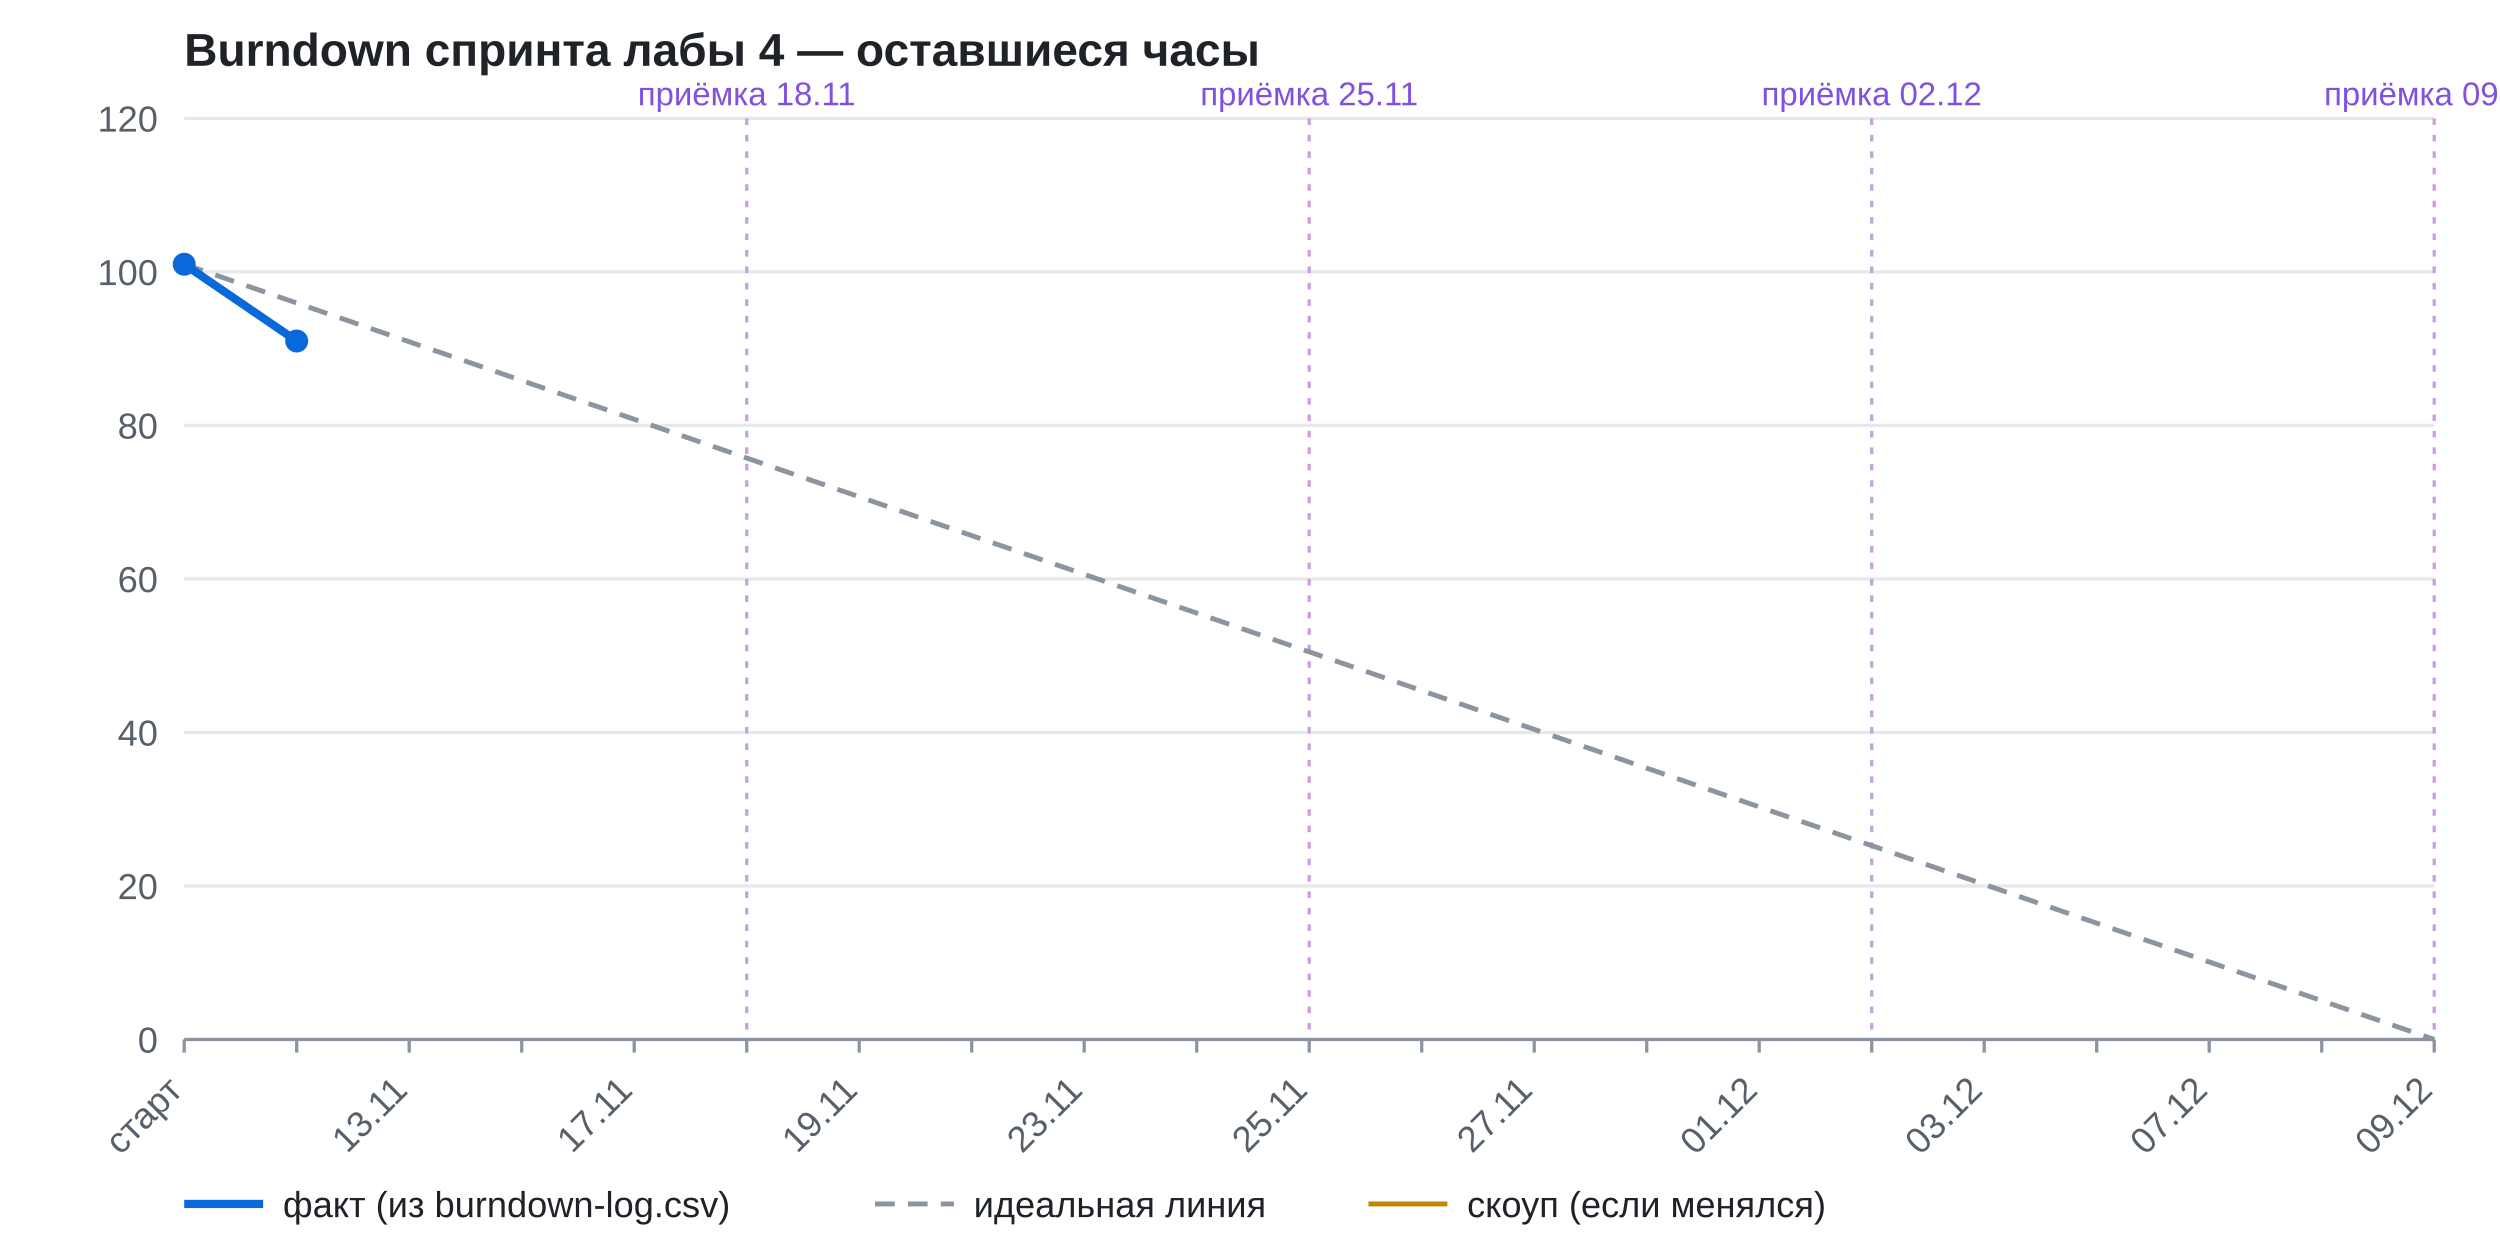
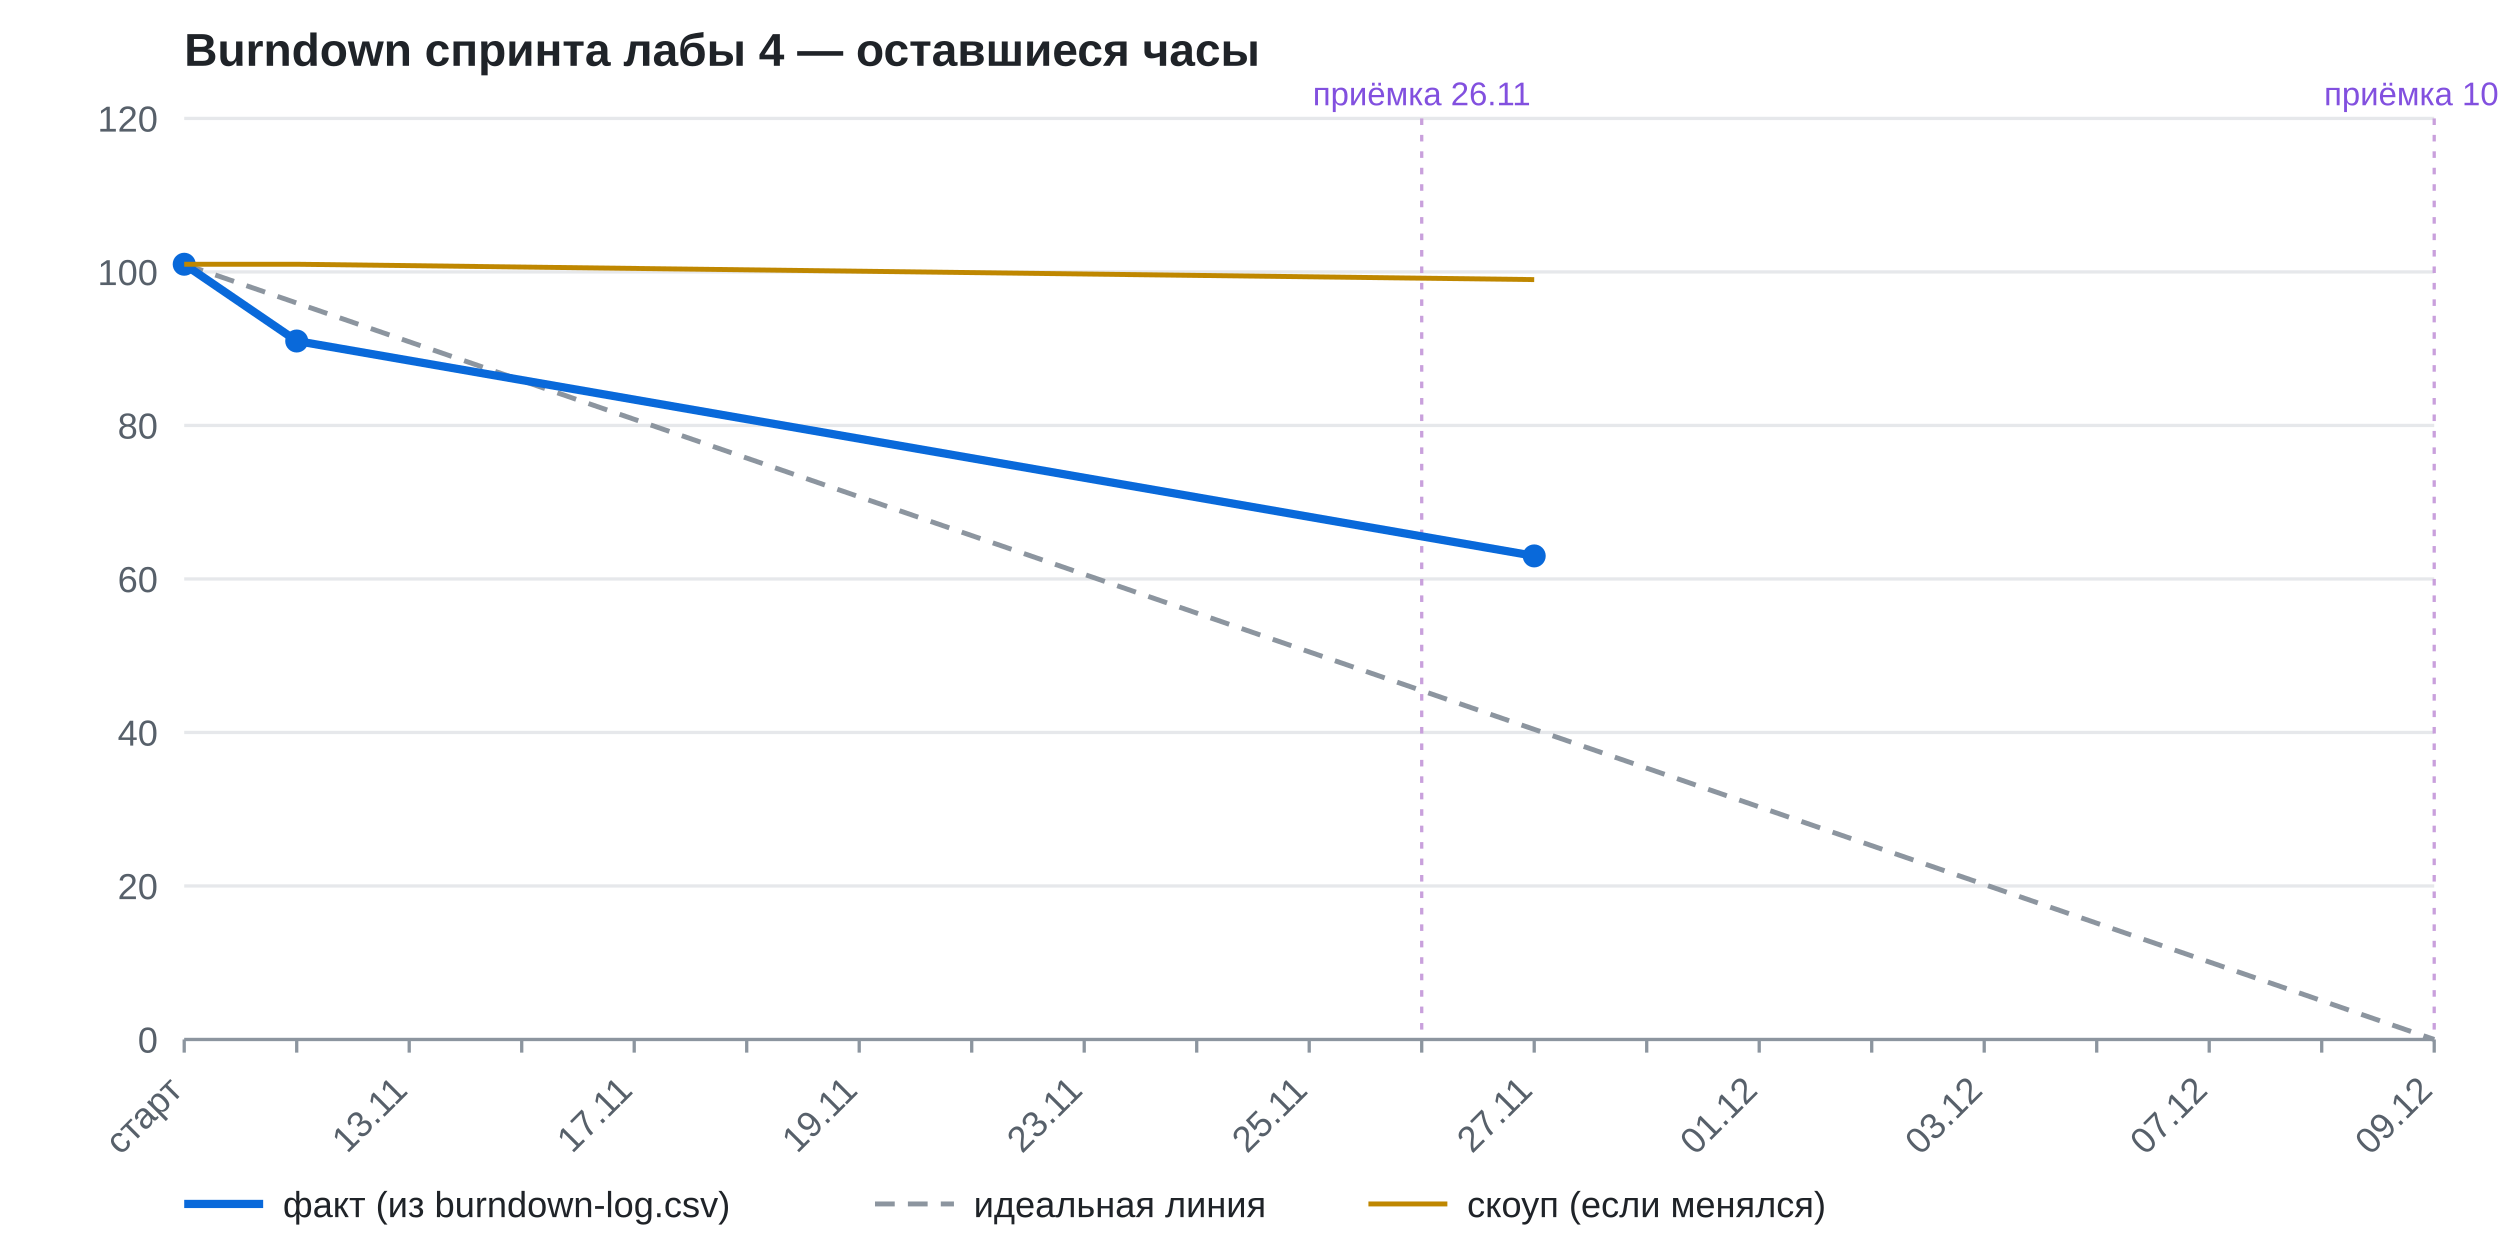
<svg xmlns="http://www.w3.org/2000/svg" viewBox="0 0 760 380" width="760" height="380" font-family="Segoe UI, Arial, sans-serif" font-size="11">
  <rect width="760" height="380" fill="#ffffff" />
  <text x="56" y="20" font-size="14" font-weight="600" fill="#1f2328">Burndown спринта лабы 4 — оставшиеся часы</text>
  <line x1="56" x2="740" y1="316" y2="316" stroke="#e6e8eb" />
  <text x="48" y="320" text-anchor="end" fill="#57606a">0</text>
  <line x1="56" x2="740" y1="269.333" y2="269.333" stroke="#e6e8eb" />
  <text x="48" y="273.333" text-anchor="end" fill="#57606a">20</text>
  <line x1="56" x2="740" y1="222.667" y2="222.667" stroke="#e6e8eb" />
  <text x="48" y="226.667" text-anchor="end" fill="#57606a">40</text>
  <line x1="56" x2="740" y1="176" y2="176" stroke="#e6e8eb" />
  <text x="48" y="180" text-anchor="end" fill="#57606a">60</text>
  <line x1="56" x2="740" y1="129.333" y2="129.333" stroke="#e6e8eb" />
  <text x="48" y="133.333" text-anchor="end" fill="#57606a">80</text>
  <line x1="56" x2="740" y1="82.667" y2="82.667" stroke="#e6e8eb" />
  <text x="48" y="86.667" text-anchor="end" fill="#57606a">100</text>
  <line x1="56" x2="740" y1="36" y2="36" stroke="#e6e8eb" />
  <text x="48" y="40" text-anchor="end" fill="#57606a">120</text>
-   <line x1="227" x2="227" y1="36" y2="316" stroke="#c9a0dc" stroke-dasharray="2 3" />
-   <text x="227" y="32" text-anchor="middle" fill="#8250df" font-size="10">приёмка 18.11</text>
-   <line x1="398" x2="398" y1="36" y2="316" stroke="#c9a0dc" stroke-dasharray="2 3" />
-   <text x="398" y="32" text-anchor="middle" fill="#8250df" font-size="10">приёмка 25.11</text>
-   <line x1="569" x2="569" y1="36" y2="316" stroke="#c9a0dc" stroke-dasharray="2 3" />
-   <text x="569" y="32" text-anchor="middle" fill="#8250df" font-size="10">приёмка 02.12</text>
+   <line x1="432.2" x2="432.2" y1="36" y2="316" stroke="#c9a0dc" stroke-dasharray="2 3" />
+   <text x="432.2" y="32" text-anchor="middle" fill="#8250df" font-size="10">приёмка 26.11</text>
  <line x1="740" x2="740" y1="36" y2="316" stroke="#c9a0dc" stroke-dasharray="2 3" />
-   <text x="740" y="32" text-anchor="middle" fill="#8250df" font-size="10">приёмка 09.12</text>
+   <text x="740" y="32" text-anchor="middle" fill="#8250df" font-size="10">приёмка 10.12</text>
  <text x="56" y="332" text-anchor="end" transform="rotate(-45 56 332)" fill="#57606a">старт</text>
  <line x1="56" x2="56" y1="316" y2="320" stroke="#8c959f" />
  <line x1="90.2" x2="90.2" y1="316" y2="320" stroke="#8c959f" />
  <text x="124.4" y="332" text-anchor="end" transform="rotate(-45 124.4 332)" fill="#57606a">13.11</text>
  <line x1="124.4" x2="124.4" y1="316" y2="320" stroke="#8c959f" />
  <line x1="158.6" x2="158.6" y1="316" y2="320" stroke="#8c959f" />
  <text x="192.8" y="332" text-anchor="end" transform="rotate(-45 192.8 332)" fill="#57606a">17.11</text>
  <line x1="192.8" x2="192.8" y1="316" y2="320" stroke="#8c959f" />
  <line x1="227" x2="227" y1="316" y2="320" stroke="#8c959f" />
  <text x="261.2" y="332" text-anchor="end" transform="rotate(-45 261.2 332)" fill="#57606a">19.11</text>
  <line x1="261.2" x2="261.2" y1="316" y2="320" stroke="#8c959f" />
  <line x1="295.4" x2="295.4" y1="316" y2="320" stroke="#8c959f" />
  <text x="329.6" y="332" text-anchor="end" transform="rotate(-45 329.6 332)" fill="#57606a">23.11</text>
  <line x1="329.6" x2="329.6" y1="316" y2="320" stroke="#8c959f" />
  <line x1="363.8" x2="363.8" y1="316" y2="320" stroke="#8c959f" />
  <text x="398" y="332" text-anchor="end" transform="rotate(-45 398 332)" fill="#57606a">25.11</text>
  <line x1="398" x2="398" y1="316" y2="320" stroke="#8c959f" />
  <line x1="432.2" x2="432.2" y1="316" y2="320" stroke="#8c959f" />
  <text x="466.4" y="332" text-anchor="end" transform="rotate(-45 466.4 332)" fill="#57606a">27.11</text>
  <line x1="466.4" x2="466.4" y1="316" y2="320" stroke="#8c959f" />
  <line x1="500.6" x2="500.6" y1="316" y2="320" stroke="#8c959f" />
  <text x="534.8" y="332" text-anchor="end" transform="rotate(-45 534.8 332)" fill="#57606a">01.12</text>
  <line x1="534.8" x2="534.8" y1="316" y2="320" stroke="#8c959f" />
  <line x1="569" x2="569" y1="316" y2="320" stroke="#8c959f" />
  <text x="603.2" y="332" text-anchor="end" transform="rotate(-45 603.2 332)" fill="#57606a">03.12</text>
  <line x1="603.2" x2="603.2" y1="316" y2="320" stroke="#8c959f" />
  <line x1="637.4" x2="637.4" y1="316" y2="320" stroke="#8c959f" />
  <text x="671.6" y="332" text-anchor="end" transform="rotate(-45 671.6 332)" fill="#57606a">07.12</text>
  <line x1="671.6" x2="671.6" y1="316" y2="320" stroke="#8c959f" />
  <line x1="705.8" x2="705.8" y1="316" y2="320" stroke="#8c959f" />
  <text x="740" y="332" text-anchor="end" transform="rotate(-45 740 332)" fill="#57606a">09.12</text>
  <line x1="740" x2="740" y1="316" y2="320" stroke="#8c959f" />
  <line x1="56" x2="740" y1="316" y2="316" stroke="#8c959f" />
  <line x1="56" y1="80.333" x2="740" y2="316" stroke="#8c959f" stroke-width="1.5" stroke-dasharray="6 4" />
-   <polyline fill="none" stroke="#0969da" stroke-width="2.5" points="56,80.333 90.2,103.667" />
+   <polyline fill="none" stroke="#0969da" stroke-width="2.5" points="56,80.333 90.2,103.667 466.4,169" />
  <circle cx="56" cy="80.333" r="3.5" fill="#0969da" />
  <circle cx="90.2" cy="103.667" r="3.5" fill="#0969da" />
+   <circle cx="466.4" cy="169" r="3.5" fill="#0969da" />
+   <polyline fill="none" stroke="#bf8700" stroke-width="1.5" points="56,80.333 90.2,80.333 466.4,85" />
  <line x1="56" x2="80" y1="366" y2="366" stroke="#0969da" stroke-width="2.5" />
  <text x="86" y="370" fill="#1f2328">факт (из burndown-log.csv)</text>
  <line x1="266" x2="290" y1="366" y2="366" stroke="#8c959f" stroke-width="1.5" stroke-dasharray="6 4" />
  <text x="296" y="370" fill="#1f2328">идеальная линия</text>
  <line x1="416" x2="440" y1="366" y2="366" stroke="#bf8700" stroke-width="1.5" />
  <text x="446" y="370" fill="#1f2328">скоуп (если менялся)</text>
</svg>
